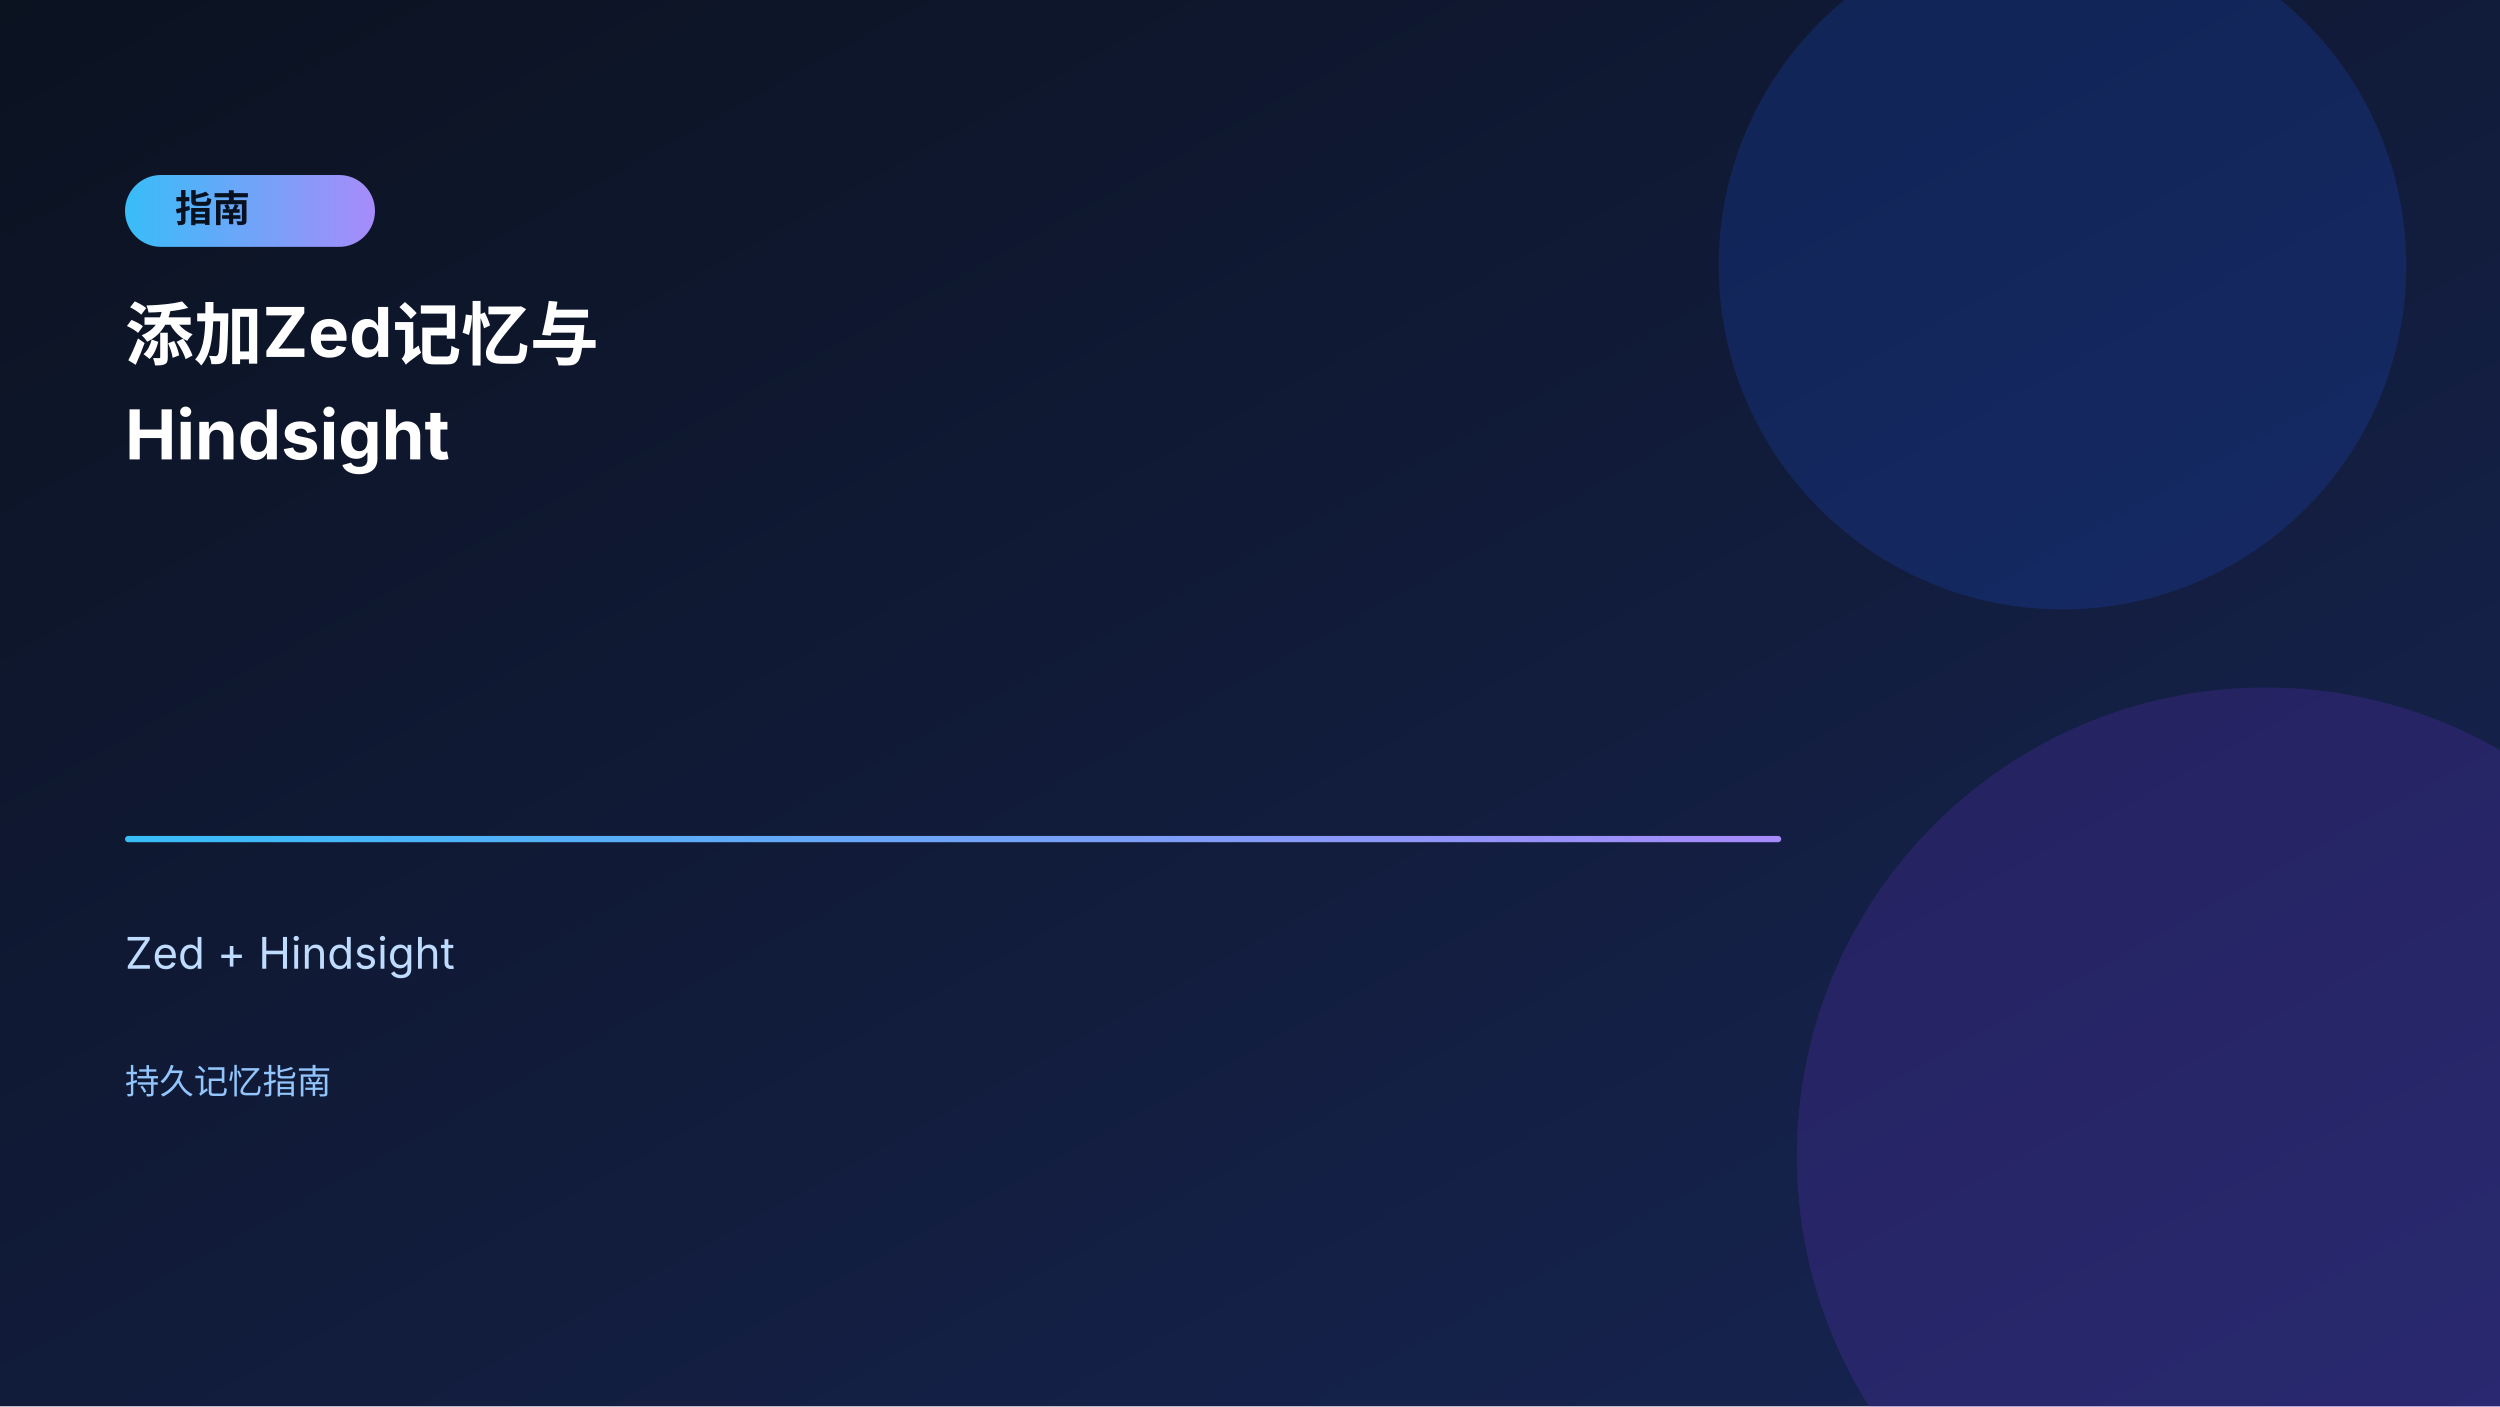
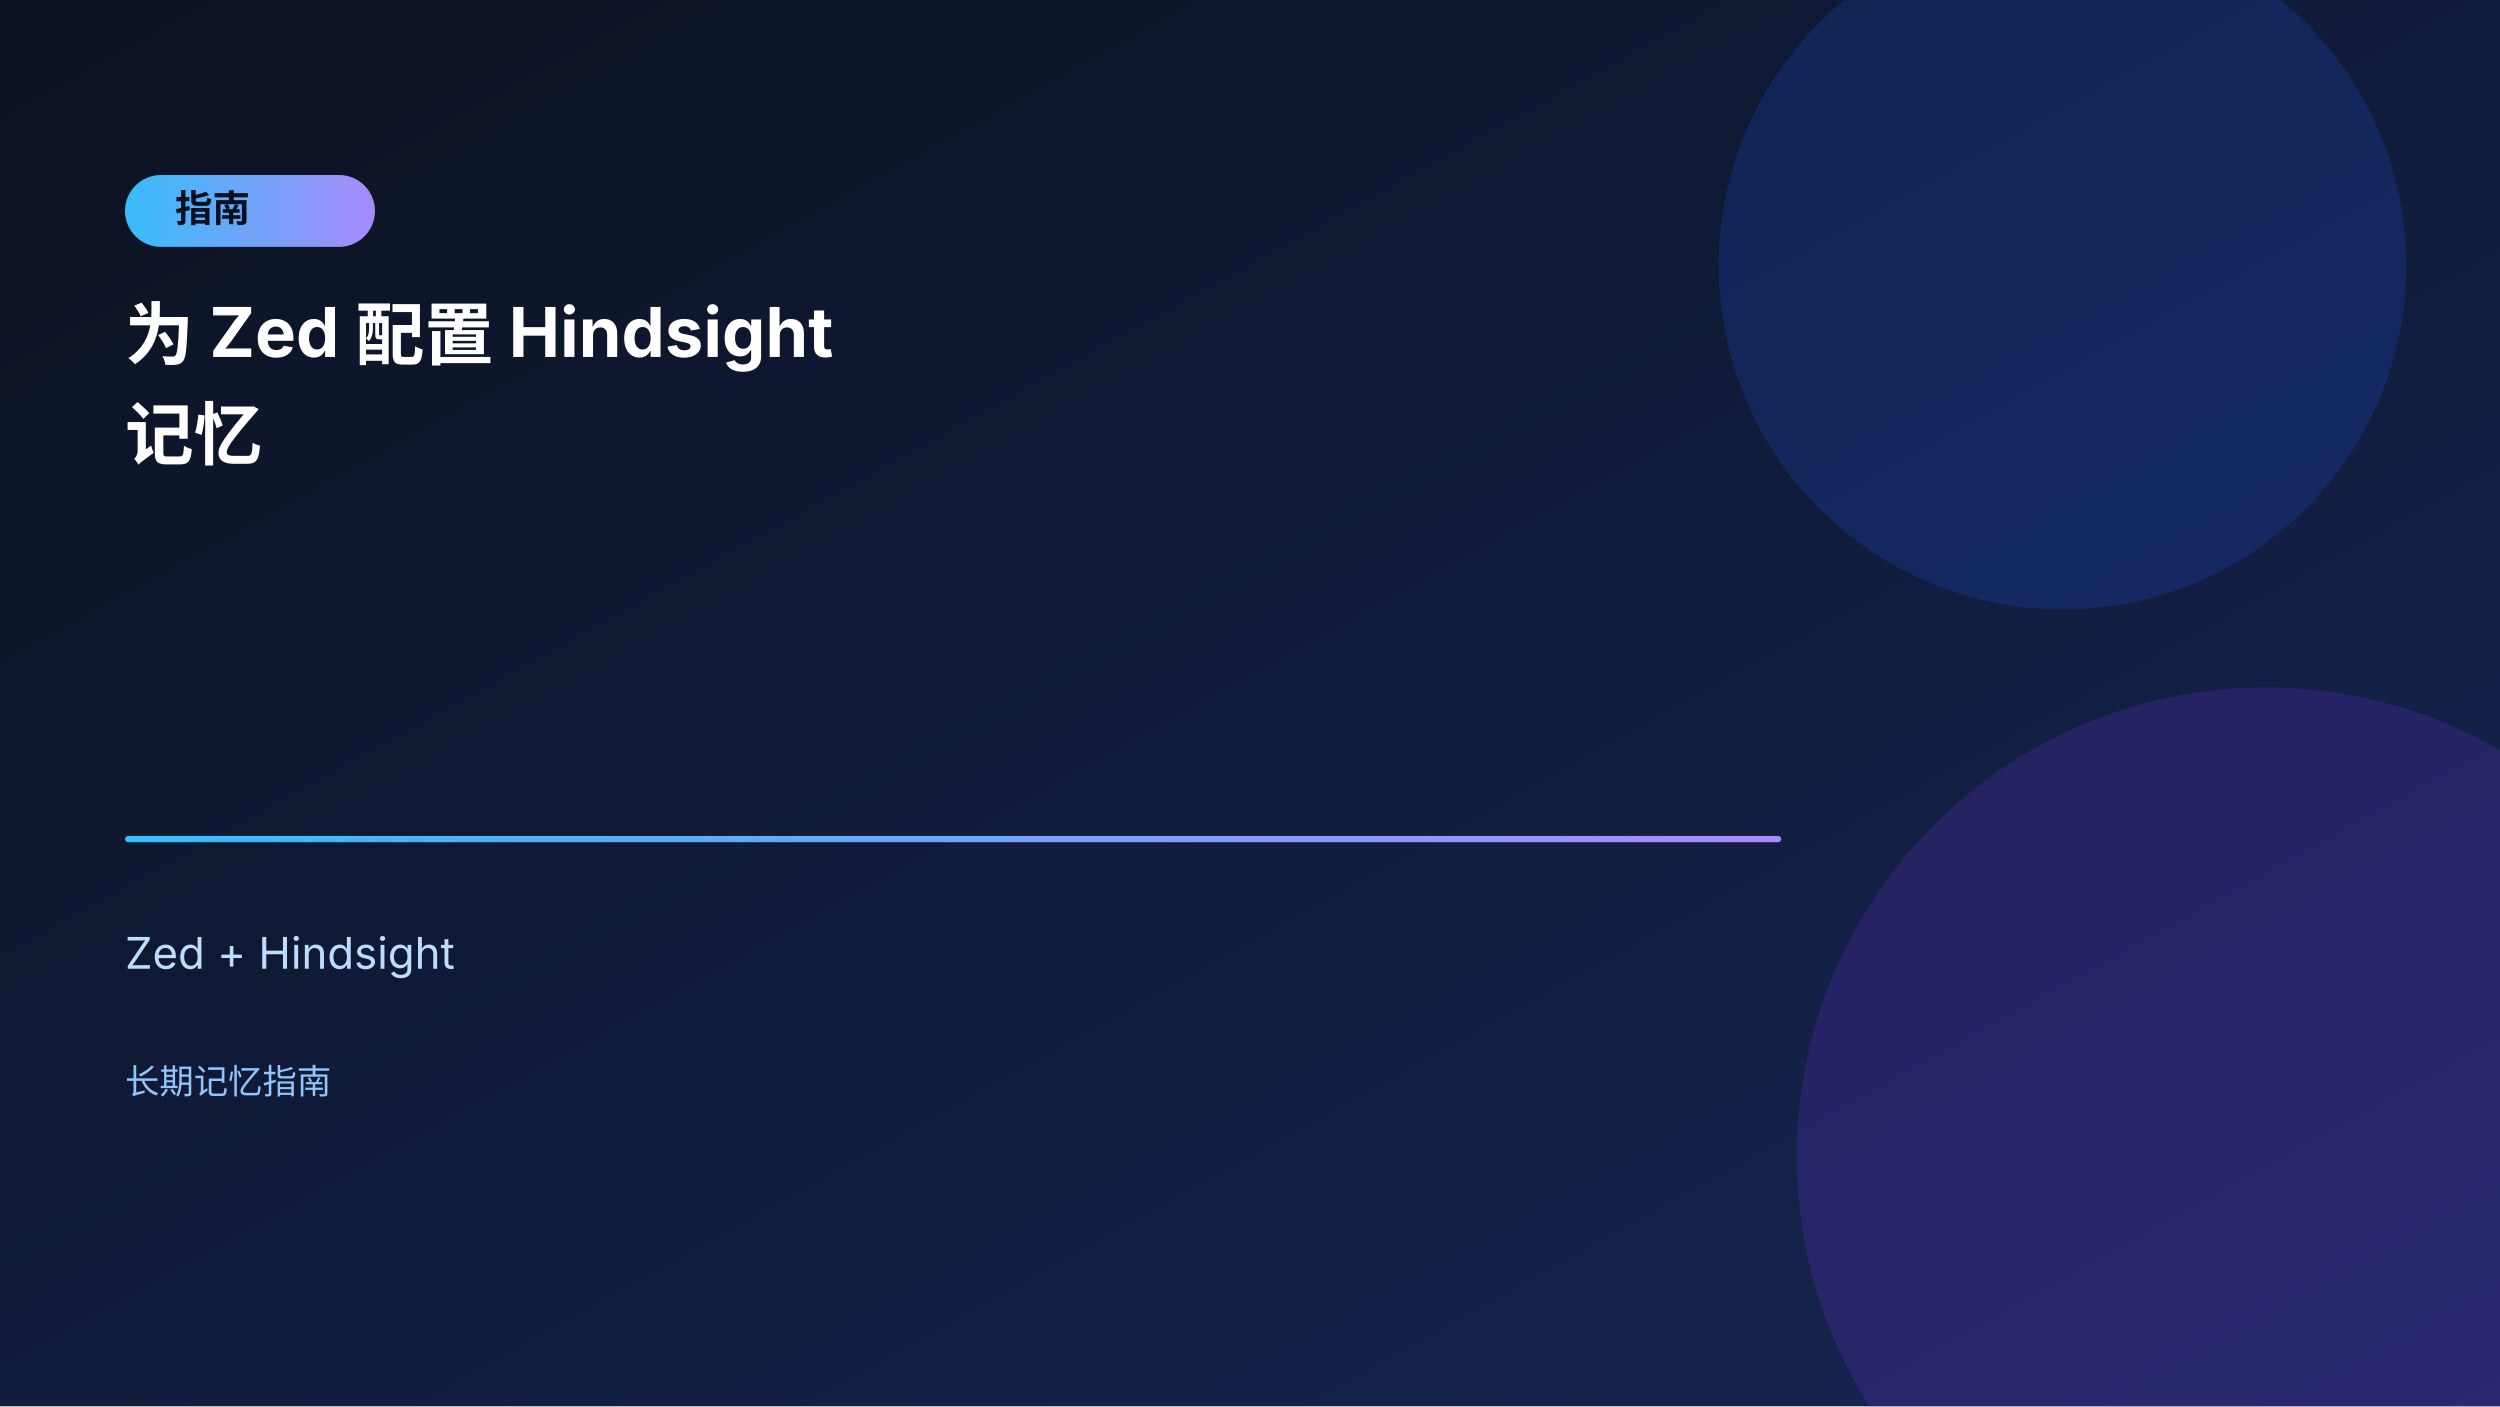
- <svg xmlns="http://www.w3.org/2000/svg" width="1600" height="900" viewBox="0 0 1600 900" role="img" aria-label="Guide: Add Zed Memory with Hindsight">
+ <svg xmlns="http://www.w3.org/2000/svg" width="1600" height="900" viewBox="0 0 1600 900" role="img" aria-label="指南：使用 Hindsight 为 Zed 添加记忆">
  <defs>
    <linearGradient id="bg" x1="0" y1="0" x2="1" y2="1">
      <stop offset="0%" stop-color="#0b1220" />
      <stop offset="100%" stop-color="#172554" />
    </linearGradient>
    <linearGradient id="accent" x1="0" y1="0" x2="1" y2="0">
      <stop offset="0%" stop-color="#38bdf8" />
      <stop offset="100%" stop-color="#a78bfa" />
    </linearGradient>
  </defs>
  <rect width="1600" height="900" fill="url(#bg)" />
  <circle cx="1320" cy="170" r="220" fill="#1d4ed8" opacity="0.22" />
  <circle cx="1450" cy="740" r="300" fill="#7c3aed" opacity="0.18" />
  <rect x="80" y="112" width="160" height="46" rx="23" fill="url(#accent)" />
  <text x="112" y="142" font-family="Inter, Arial, sans-serif" font-size="24" font-weight="800" fill="#08111f">指南</text>
-   <text x="80" y="230" font-family="Inter, Arial, sans-serif" font-size="44" font-weight="700" fill="#ffffff">添加Zed记忆与</text>
-   <text x="80" y="294" font-family="Inter, Arial, sans-serif" font-size="44" font-weight="700" fill="#ffffff">Hindsight</text>
+   <text x="80" y="230" font-family="Inter, Arial, sans-serif" font-size="44" font-weight="700" fill="#ffffff">为 Zed 配置 Hindsight</text>
+   <text x="80" y="294" font-family="Inter, Arial, sans-serif" font-size="44" font-weight="700" fill="#ffffff">记忆</text>
  <rect x="80" y="535" width="1060" height="4" rx="2" fill="url(#accent)" />
  <text x="80" y="620" font-family="Inter, Arial, sans-serif" font-size="28" fill="#bfdbfe">Zed + Hindsight</text>
-   <text x="80" y="700" font-family="Inter, Arial, sans-serif" font-size="22" fill="#93c5fd">持久记忆指南</text>
+   <text x="80" y="700" font-family="Inter, Arial, sans-serif" font-size="22" fill="#93c5fd">长期记忆指南</text>
</svg>
